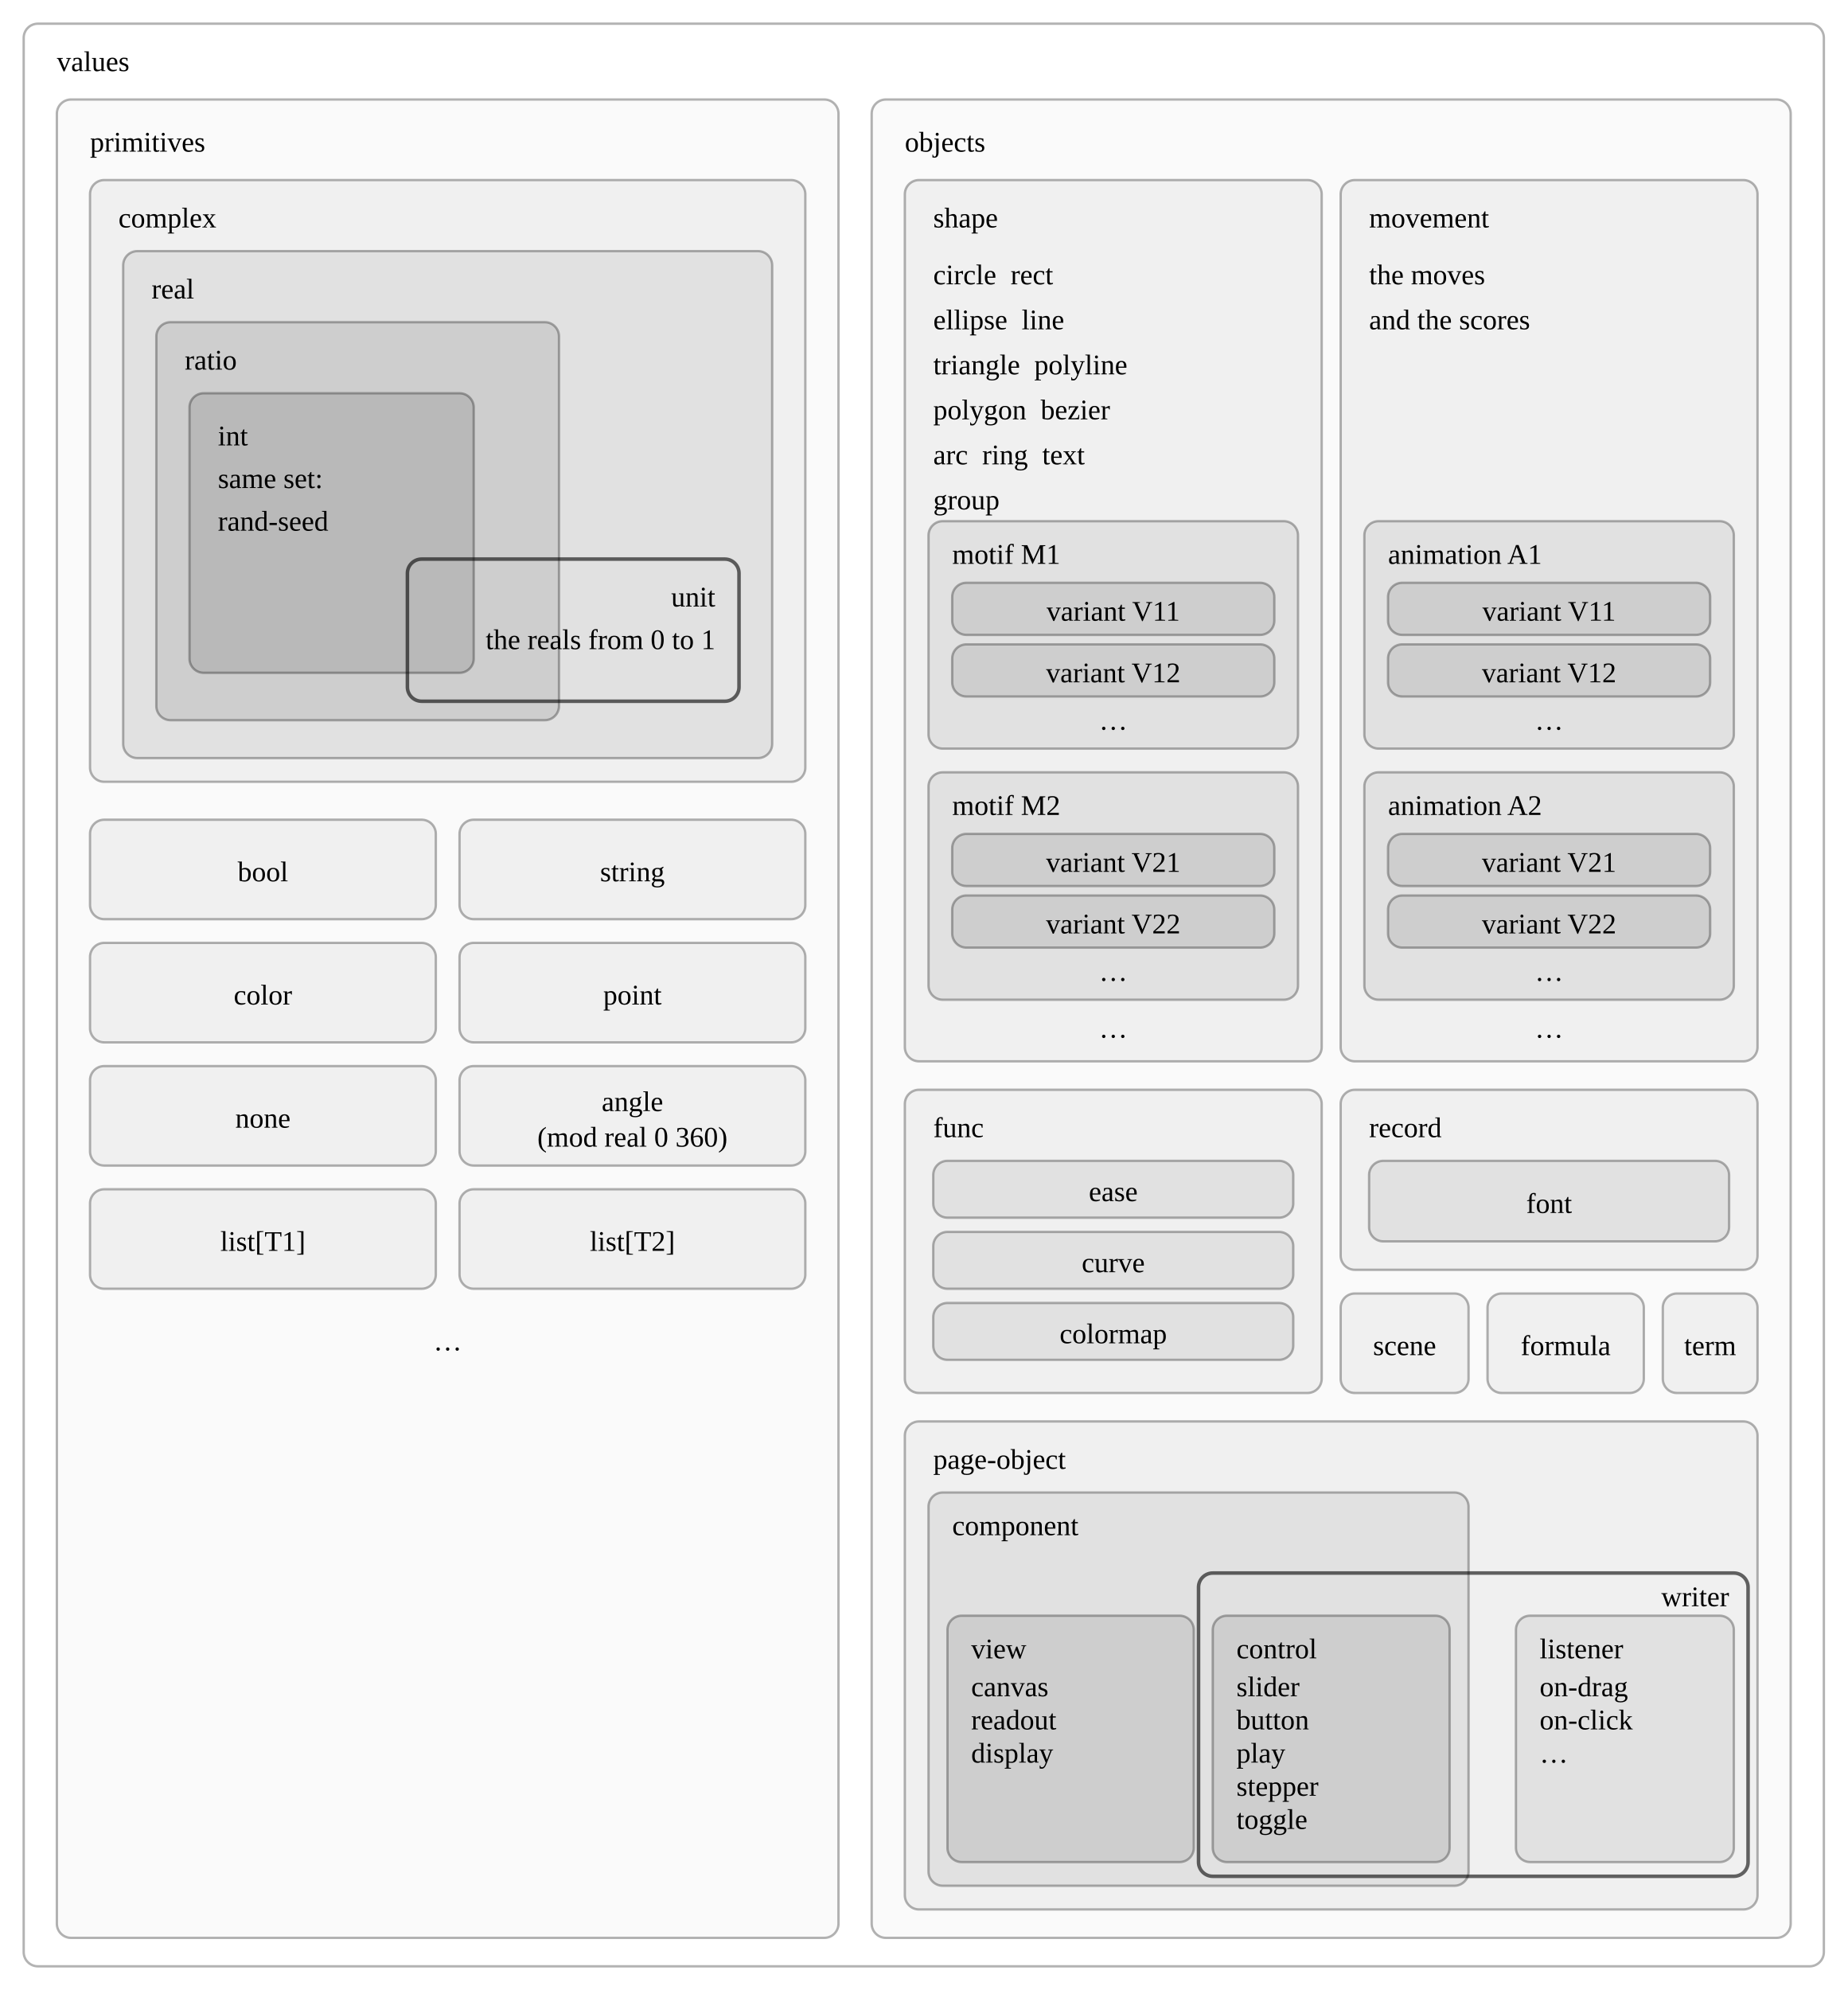
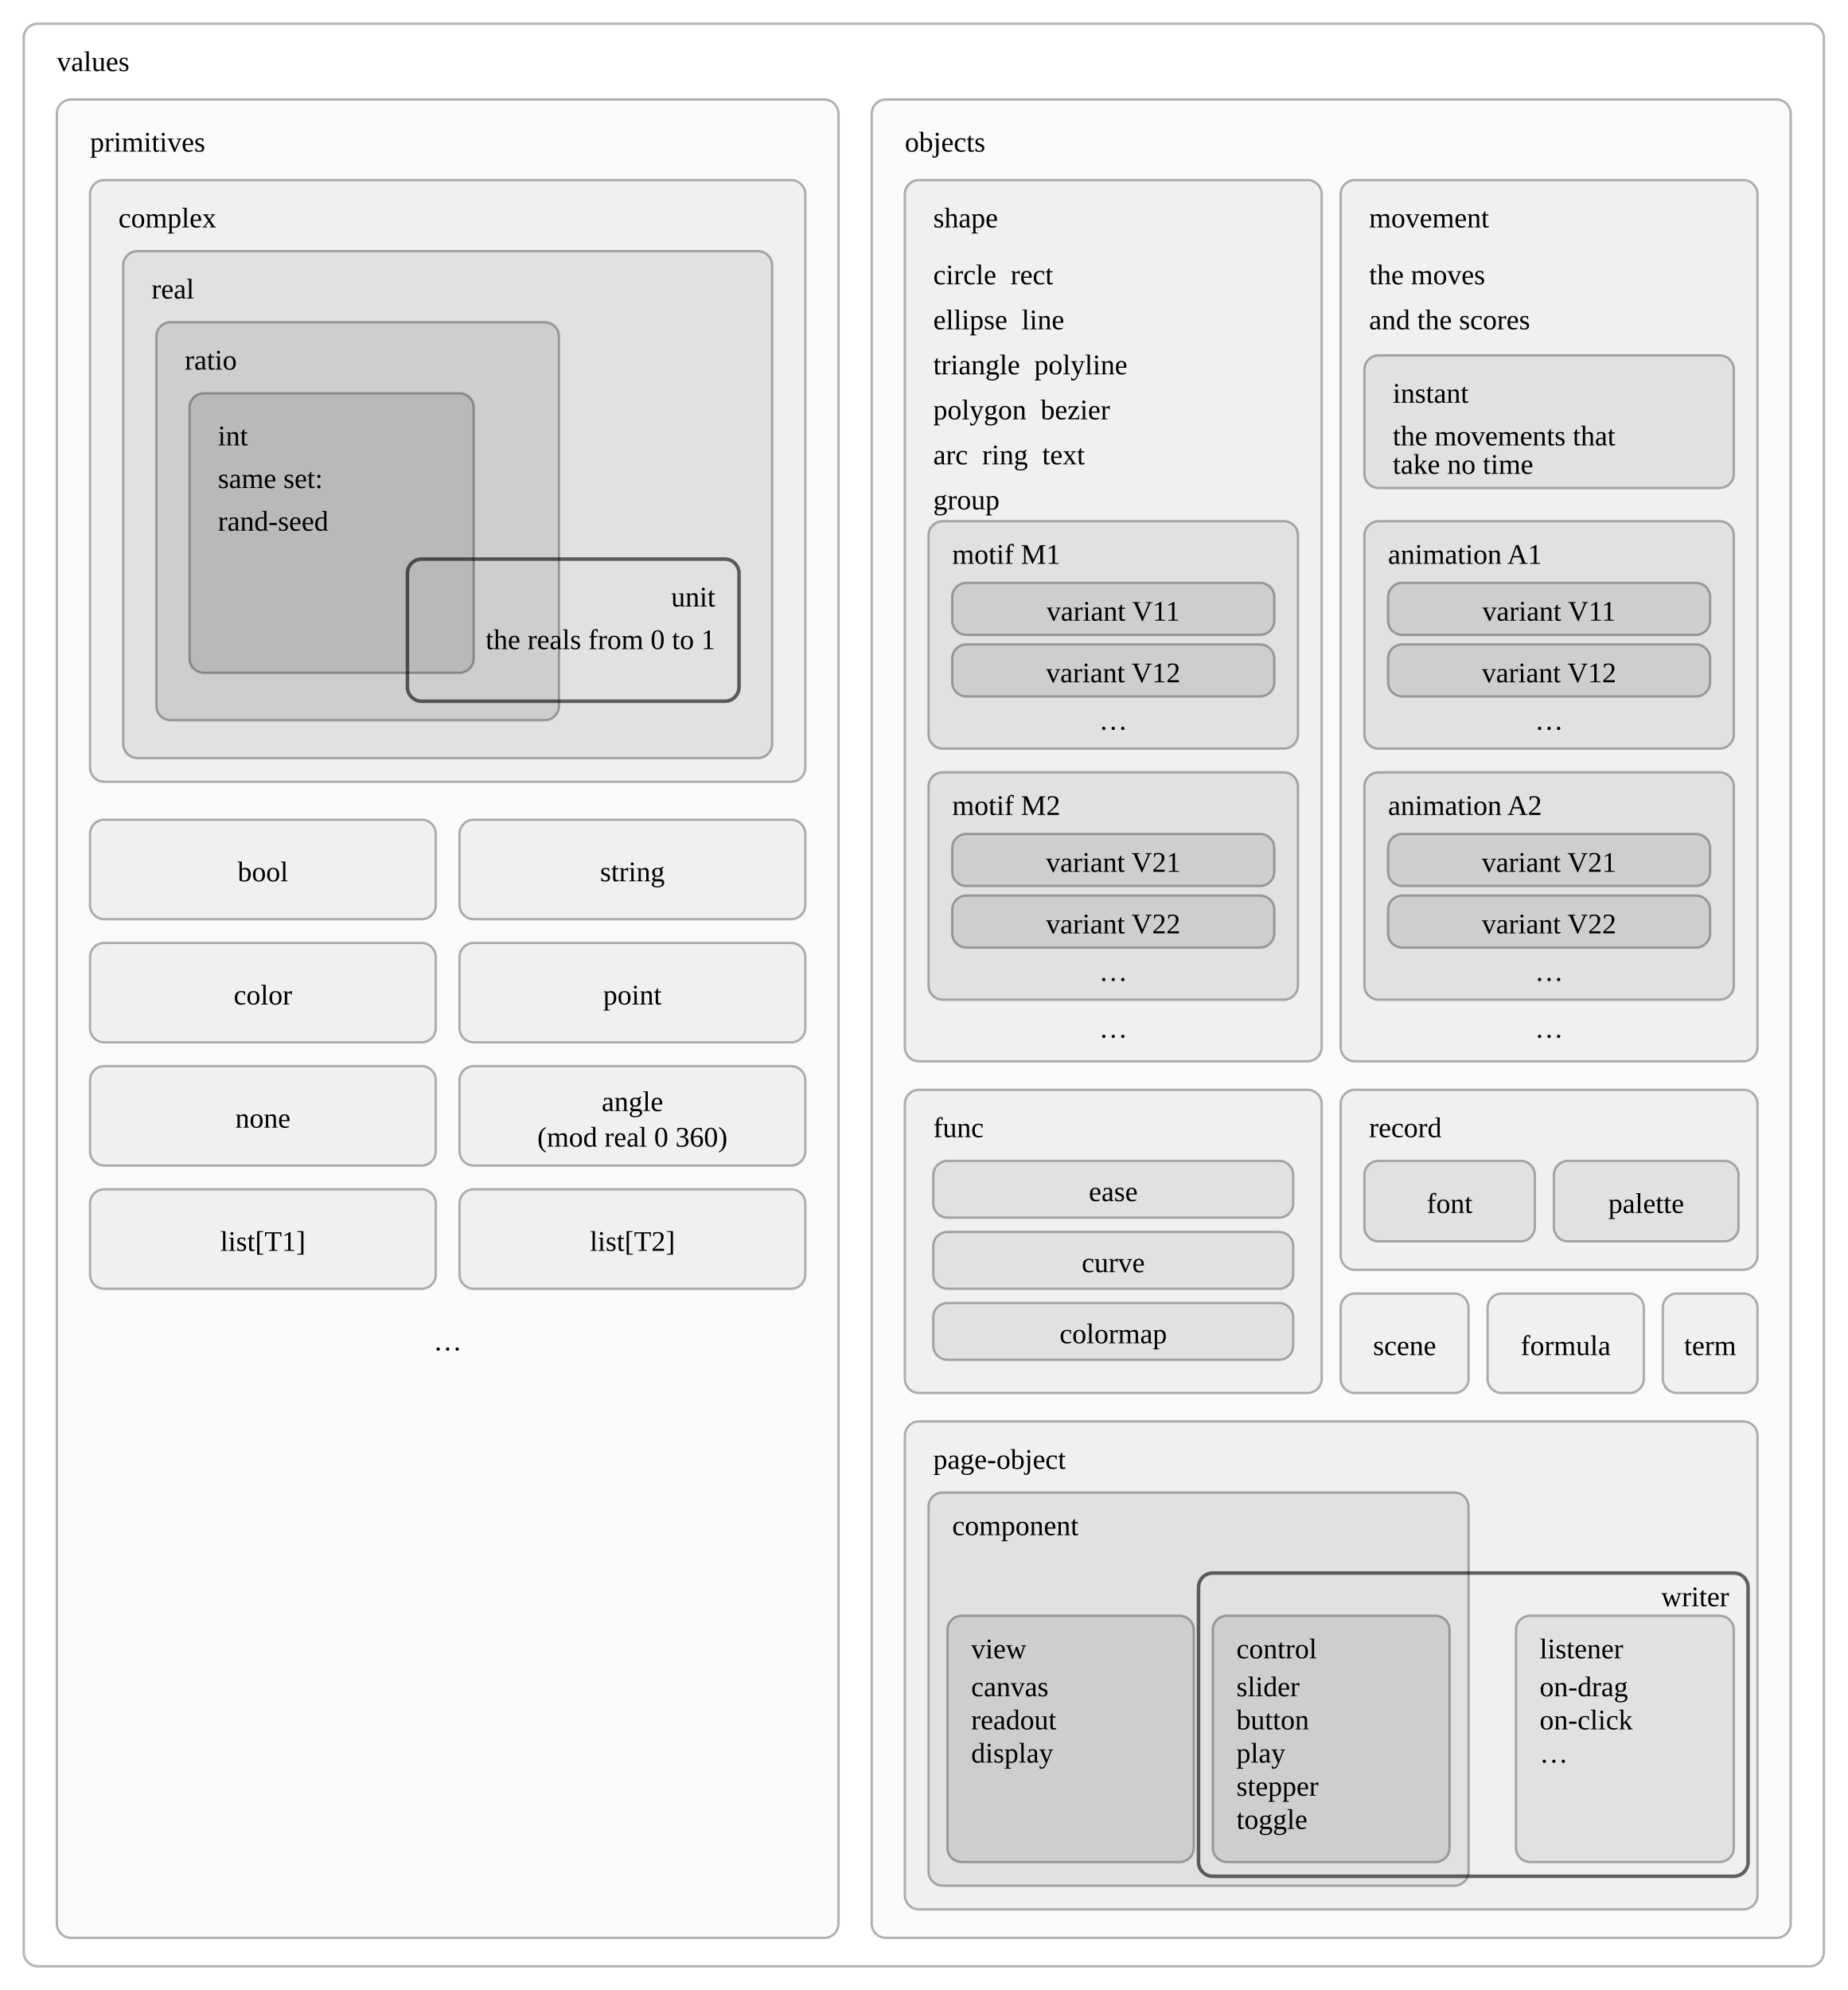
<svg viewBox="0 0 780 840" role="img" aria-labelledby="mtp-bt-title">
  <rect class="mtp-d-part" x="10" y="10" width="760" height="820" rx="6" style="fill: currentColor; fill-opacity: 0.000; stroke: currentColor; stroke-opacity: 0.3" />
  <text class="mtp-d-label" x="24" y="30" text-anchor="start">values</text>
  <rect class="mtp-d-part" x="24" y="42" width="330" height="776" rx="6" style="fill: currentColor; fill-opacity: 0.021; stroke: currentColor; stroke-opacity: 0.3" />
  <text class="mtp-d-name" x="38" y="64" text-anchor="start">primitives</text>
  <rect class="mtp-d-part" x="38" y="76" width="302" height="254" rx="6" style="fill: currentColor; fill-opacity: 0.042; stroke: currentColor; stroke-opacity: 0.3" />
  <text class="mtp-d-code" x="50" y="96" text-anchor="start">complex</text>
  <rect class="mtp-d-part" x="52" y="106" width="274" height="214" rx="6" style="fill: currentColor; fill-opacity: 0.063; stroke: currentColor; stroke-opacity: 0.3" />
  <text class="mtp-d-code" x="64" y="126" text-anchor="start">real</text>
  <rect class="mtp-d-part" x="66" y="136" width="170" height="168" rx="6" style="fill: currentColor; fill-opacity: 0.084; stroke: currentColor; stroke-opacity: 0.3" />
  <text class="mtp-d-code" x="78" y="156" text-anchor="start">ratio</text>
  <rect class="mtp-d-part" x="80" y="166" width="120" height="118" rx="6" style="fill: currentColor; fill-opacity: 0.105; stroke: currentColor; stroke-opacity: 0.3" />
  <text class="mtp-d-code" x="92" y="188" text-anchor="start">int</text>
  <text class="mtp-d-sub" x="92" y="206" text-anchor="start">same set:</text>
  <text class="mtp-d-code" x="92" y="224" text-anchor="start">rand-seed</text>
  <rect class="mtp-d-part" x="172" y="236" width="140" height="60" rx="6" style="fill: none; stroke: currentColor; stroke-opacity: 0.6; stroke-width: 1.5" />
  <text class="mtp-d-code" x="302" y="256" text-anchor="end">unit</text>
  <text class="mtp-d-sub" x="302" y="274" text-anchor="end">the reals from 0 to 1</text>
  <rect class="mtp-d-part" x="38" y="346" width="146" height="42" rx="6" style="fill: currentColor; fill-opacity: 0.042; stroke: currentColor; stroke-opacity: 0.3" />
  <text class="mtp-d-code" x="111" y="372" text-anchor="middle">bool</text>
  <rect class="mtp-d-part" x="194" y="346" width="146" height="42" rx="6" style="fill: currentColor; fill-opacity: 0.042; stroke: currentColor; stroke-opacity: 0.3" />
  <text class="mtp-d-code" x="267" y="372" text-anchor="middle">string</text>
  <rect class="mtp-d-part" x="38" y="398" width="146" height="42" rx="6" style="fill: currentColor; fill-opacity: 0.042; stroke: currentColor; stroke-opacity: 0.3" />
  <text class="mtp-d-code" x="111" y="424" text-anchor="middle">color</text>
  <rect class="mtp-d-part" x="194" y="398" width="146" height="42" rx="6" style="fill: currentColor; fill-opacity: 0.042; stroke: currentColor; stroke-opacity: 0.3" />
  <text class="mtp-d-code" x="267" y="424" text-anchor="middle">point</text>
  <rect class="mtp-d-part" x="38" y="450" width="146" height="42" rx="6" style="fill: currentColor; fill-opacity: 0.042; stroke: currentColor; stroke-opacity: 0.3" />
  <text class="mtp-d-code" x="111" y="476" text-anchor="middle">none</text>
  <rect class="mtp-d-part" x="194" y="450" width="146" height="42" rx="6" style="fill: currentColor; fill-opacity: 0.042; stroke: currentColor; stroke-opacity: 0.3" />
  <text class="mtp-d-code" x="267" y="469" text-anchor="middle">angle</text>
  <text class="mtp-d-sub" x="267" y="484" text-anchor="middle">(mod real 0 360)</text>
  <rect class="mtp-d-part" x="38" y="502" width="146" height="42" rx="6" style="fill: currentColor; fill-opacity: 0.042; stroke: currentColor; stroke-opacity: 0.3" />
  <text class="mtp-d-code" x="111" y="528" text-anchor="middle">list[T1]</text>
  <rect class="mtp-d-part" x="194" y="502" width="146" height="42" rx="6" style="fill: currentColor; fill-opacity: 0.042; stroke: currentColor; stroke-opacity: 0.3" />
  <text class="mtp-d-code" x="267" y="528" text-anchor="middle">list[T2]</text>
  <text class="mtp-d-sub" x="189" y="570" text-anchor="middle">…</text>
  <rect class="mtp-d-part" x="368" y="42" width="388" height="776" rx="6" style="fill: currentColor; fill-opacity: 0.021; stroke: currentColor; stroke-opacity: 0.3" />
  <text class="mtp-d-name" x="382" y="64" text-anchor="start">objects</text>
  <rect class="mtp-d-part" x="382" y="76" width="176" height="372" rx="6" style="fill: currentColor; fill-opacity: 0.042; stroke: currentColor; stroke-opacity: 0.3" />
  <text class="mtp-d-code" x="394" y="96" text-anchor="start">shape</text>
  <text class="mtp-d-code" x="394" y="120" text-anchor="start">circle  rect</text>
  <text class="mtp-d-code" x="394" y="139" text-anchor="start">ellipse  line</text>
  <text class="mtp-d-code" x="394" y="158" text-anchor="start">triangle  polyline</text>
  <text class="mtp-d-code" x="394" y="177" text-anchor="start">polygon  bezier</text>
  <text class="mtp-d-code" x="394" y="196" text-anchor="start">arc  ring  text</text>
  <text class="mtp-d-code" x="394" y="215" text-anchor="start">group</text>
  <rect class="mtp-d-part" x="392" y="220" width="156" height="96" rx="6" style="fill: currentColor; fill-opacity: 0.063; stroke: currentColor; stroke-opacity: 0.3" />
  <text class="mtp-d-code" x="402" y="238" text-anchor="start">motif M1</text>
  <rect class="mtp-d-part" x="402" y="246" width="136" height="22" rx="6" style="fill: currentColor; fill-opacity: 0.084; stroke: currentColor; stroke-opacity: 0.3" />
  <text class="mtp-d-code" x="470" y="262" text-anchor="middle">variant V11</text>
  <rect class="mtp-d-part" x="402" y="272" width="136" height="22" rx="6" style="fill: currentColor; fill-opacity: 0.084; stroke: currentColor; stroke-opacity: 0.3" />
  <text class="mtp-d-code" x="470" y="288" text-anchor="middle">variant V12</text>
  <text class="mtp-d-sub" x="470" y="308" text-anchor="middle">…</text>
  <rect class="mtp-d-part" x="392" y="326" width="156" height="96" rx="6" style="fill: currentColor; fill-opacity: 0.063; stroke: currentColor; stroke-opacity: 0.3" />
  <text class="mtp-d-code" x="402" y="344" text-anchor="start">motif M2</text>
  <rect class="mtp-d-part" x="402" y="352" width="136" height="22" rx="6" style="fill: currentColor; fill-opacity: 0.084; stroke: currentColor; stroke-opacity: 0.3" />
  <text class="mtp-d-code" x="470" y="368" text-anchor="middle">variant V21</text>
  <rect class="mtp-d-part" x="402" y="378" width="136" height="22" rx="6" style="fill: currentColor; fill-opacity: 0.084; stroke: currentColor; stroke-opacity: 0.3" />
  <text class="mtp-d-code" x="470" y="394" text-anchor="middle">variant V22</text>
  <text class="mtp-d-sub" x="470" y="414" text-anchor="middle">…</text>
  <text class="mtp-d-sub" x="470" y="438" text-anchor="middle">…</text>
  <rect class="mtp-d-part" x="566" y="76" width="176" height="372" rx="6" style="fill: currentColor; fill-opacity: 0.042; stroke: currentColor; stroke-opacity: 0.3" />
  <text class="mtp-d-code" x="578" y="96" text-anchor="start">movement</text>
  <text class="mtp-d-sub" x="578" y="120" text-anchor="start">the moves</text>
  <text class="mtp-d-sub" x="578" y="139" text-anchor="start">and the scores</text>
+   <rect class="mtp-d-part" x="576" y="150" width="156" height="56" rx="6" style="fill: currentColor; fill-opacity: 0.063; stroke: currentColor; stroke-opacity: 0.3" />
+   <text class="mtp-d-code" x="588" y="170" text-anchor="start">instant</text>
+   <text class="mtp-d-sub" x="588" y="188" text-anchor="start">the movements that</text>
+   <text class="mtp-d-sub" x="588" y="200" text-anchor="start">take no time</text>
  <rect class="mtp-d-part" x="576" y="220" width="156" height="96" rx="6" style="fill: currentColor; fill-opacity: 0.063; stroke: currentColor; stroke-opacity: 0.3" />
  <text class="mtp-d-code" x="586" y="238" text-anchor="start">animation A1</text>
  <rect class="mtp-d-part" x="586" y="246" width="136" height="22" rx="6" style="fill: currentColor; fill-opacity: 0.084; stroke: currentColor; stroke-opacity: 0.3" />
  <text class="mtp-d-code" x="654" y="262" text-anchor="middle">variant V11</text>
  <rect class="mtp-d-part" x="586" y="272" width="136" height="22" rx="6" style="fill: currentColor; fill-opacity: 0.084; stroke: currentColor; stroke-opacity: 0.3" />
  <text class="mtp-d-code" x="654" y="288" text-anchor="middle">variant V12</text>
  <text class="mtp-d-sub" x="654" y="308" text-anchor="middle">…</text>
  <rect class="mtp-d-part" x="576" y="326" width="156" height="96" rx="6" style="fill: currentColor; fill-opacity: 0.063; stroke: currentColor; stroke-opacity: 0.3" />
  <text class="mtp-d-code" x="586" y="344" text-anchor="start">animation A2</text>
  <rect class="mtp-d-part" x="586" y="352" width="136" height="22" rx="6" style="fill: currentColor; fill-opacity: 0.084; stroke: currentColor; stroke-opacity: 0.3" />
  <text class="mtp-d-code" x="654" y="368" text-anchor="middle">variant V21</text>
  <rect class="mtp-d-part" x="586" y="378" width="136" height="22" rx="6" style="fill: currentColor; fill-opacity: 0.084; stroke: currentColor; stroke-opacity: 0.3" />
  <text class="mtp-d-code" x="654" y="394" text-anchor="middle">variant V22</text>
  <text class="mtp-d-sub" x="654" y="414" text-anchor="middle">…</text>
  <text class="mtp-d-sub" x="654" y="438" text-anchor="middle">…</text>
  <rect class="mtp-d-part" x="382" y="460" width="176" height="128" rx="6" style="fill: currentColor; fill-opacity: 0.042; stroke: currentColor; stroke-opacity: 0.3" />
  <text class="mtp-d-code" x="394" y="480" text-anchor="start">func</text>
  <rect class="mtp-d-part" x="394" y="490" width="152" height="24" rx="6" style="fill: currentColor; fill-opacity: 0.063; stroke: currentColor; stroke-opacity: 0.3" />
  <text class="mtp-d-code" x="470" y="507" text-anchor="middle">ease</text>
  <rect class="mtp-d-part" x="394" y="520" width="152" height="24" rx="6" style="fill: currentColor; fill-opacity: 0.063; stroke: currentColor; stroke-opacity: 0.3" />
  <text class="mtp-d-code" x="470" y="537" text-anchor="middle">curve</text>
  <rect class="mtp-d-part" x="394" y="550" width="152" height="24" rx="6" style="fill: currentColor; fill-opacity: 0.063; stroke: currentColor; stroke-opacity: 0.3" />
  <text class="mtp-d-code" x="470" y="567" text-anchor="middle">colormap</text>
  <rect class="mtp-d-part" x="566" y="460" width="176" height="76" rx="6" style="fill: currentColor; fill-opacity: 0.042; stroke: currentColor; stroke-opacity: 0.3" />
  <text class="mtp-d-code" x="578" y="480" text-anchor="start">record</text>
-   <rect class="mtp-d-part" x="578" y="490" width="152" height="34" rx="6" style="fill: currentColor; fill-opacity: 0.063; stroke: currentColor; stroke-opacity: 0.3" />
-   <text class="mtp-d-code" x="654" y="512" text-anchor="middle">font</text>
+   <rect class="mtp-d-part" x="576" y="490" width="72" height="34" rx="6" style="fill: currentColor; fill-opacity: 0.063; stroke: currentColor; stroke-opacity: 0.3" />
+   <text class="mtp-d-code" x="612" y="512" text-anchor="middle">font</text>
+   <rect class="mtp-d-part" x="656" y="490" width="78" height="34" rx="6" style="fill: currentColor; fill-opacity: 0.063; stroke: currentColor; stroke-opacity: 0.3" />
+   <text class="mtp-d-code" x="695" y="512" text-anchor="middle">palette</text>
  <rect class="mtp-d-part" x="566" y="546" width="54" height="42" rx="6" style="fill: currentColor; fill-opacity: 0.042; stroke: currentColor; stroke-opacity: 0.3" />
  <text class="mtp-d-code" x="593.0" y="572" text-anchor="middle">scene</text>
  <rect class="mtp-d-part" x="628" y="546" width="66" height="42" rx="6" style="fill: currentColor; fill-opacity: 0.042; stroke: currentColor; stroke-opacity: 0.3" />
  <text class="mtp-d-code" x="661.0" y="572" text-anchor="middle">formula</text>
  <rect class="mtp-d-part" x="702" y="546" width="40" height="42" rx="6" style="fill: currentColor; fill-opacity: 0.042; stroke: currentColor; stroke-opacity: 0.3" />
  <text class="mtp-d-code" x="722.0" y="572" text-anchor="middle">term</text>
  <rect class="mtp-d-part" x="382" y="600" width="360" height="206" rx="6" style="fill: currentColor; fill-opacity: 0.042; stroke: currentColor; stroke-opacity: 0.3" />
  <text class="mtp-d-code" x="394" y="620" text-anchor="start">page-object</text>
  <rect class="mtp-d-part" x="392" y="630" width="228" height="166" rx="6" style="fill: currentColor; fill-opacity: 0.063; stroke: currentColor; stroke-opacity: 0.3" />
  <text class="mtp-d-code" x="402" y="648" text-anchor="start">component</text>
  <rect class="mtp-d-part" x="400" y="682" width="104" height="104" rx="6" style="fill: currentColor; fill-opacity: 0.084; stroke: currentColor; stroke-opacity: 0.3" />
  <text class="mtp-d-code" x="410" y="700" text-anchor="start">view</text>
  <text class="mtp-d-sub" x="410" y="716" text-anchor="start">canvas</text>
  <text class="mtp-d-sub" x="410" y="730" text-anchor="start">readout</text>
  <text class="mtp-d-sub" x="410" y="744" text-anchor="start">display</text>
  <rect class="mtp-d-part" x="512" y="682" width="100" height="104" rx="6" style="fill: currentColor; fill-opacity: 0.084; stroke: currentColor; stroke-opacity: 0.3" />
  <text class="mtp-d-code" x="522" y="700" text-anchor="start">control</text>
  <text class="mtp-d-sub" x="522" y="716" text-anchor="start">slider</text>
  <text class="mtp-d-sub" x="522" y="730" text-anchor="start">button</text>
  <text class="mtp-d-sub" x="522" y="744" text-anchor="start">play</text>
  <text class="mtp-d-sub" x="522" y="758" text-anchor="start">stepper</text>
  <text class="mtp-d-sub" x="522" y="772" text-anchor="start">toggle</text>
  <rect class="mtp-d-part" x="640" y="682" width="92" height="104" rx="6" style="fill: currentColor; fill-opacity: 0.063; stroke: currentColor; stroke-opacity: 0.3" />
  <text class="mtp-d-code" x="650" y="700" text-anchor="start">listener</text>
  <text class="mtp-d-sub" x="650" y="716" text-anchor="start">on-drag</text>
  <text class="mtp-d-sub" x="650" y="730" text-anchor="start">on-click</text>
  <text class="mtp-d-sub" x="650" y="744" text-anchor="start">…</text>
  <rect class="mtp-d-part" x="506" y="664" width="232" height="128" rx="6" style="fill: none; stroke: currentColor; stroke-opacity: 0.6; stroke-width: 1.5" />
  <text class="mtp-d-code" x="730" y="678" text-anchor="end">writer</text>
</svg>
